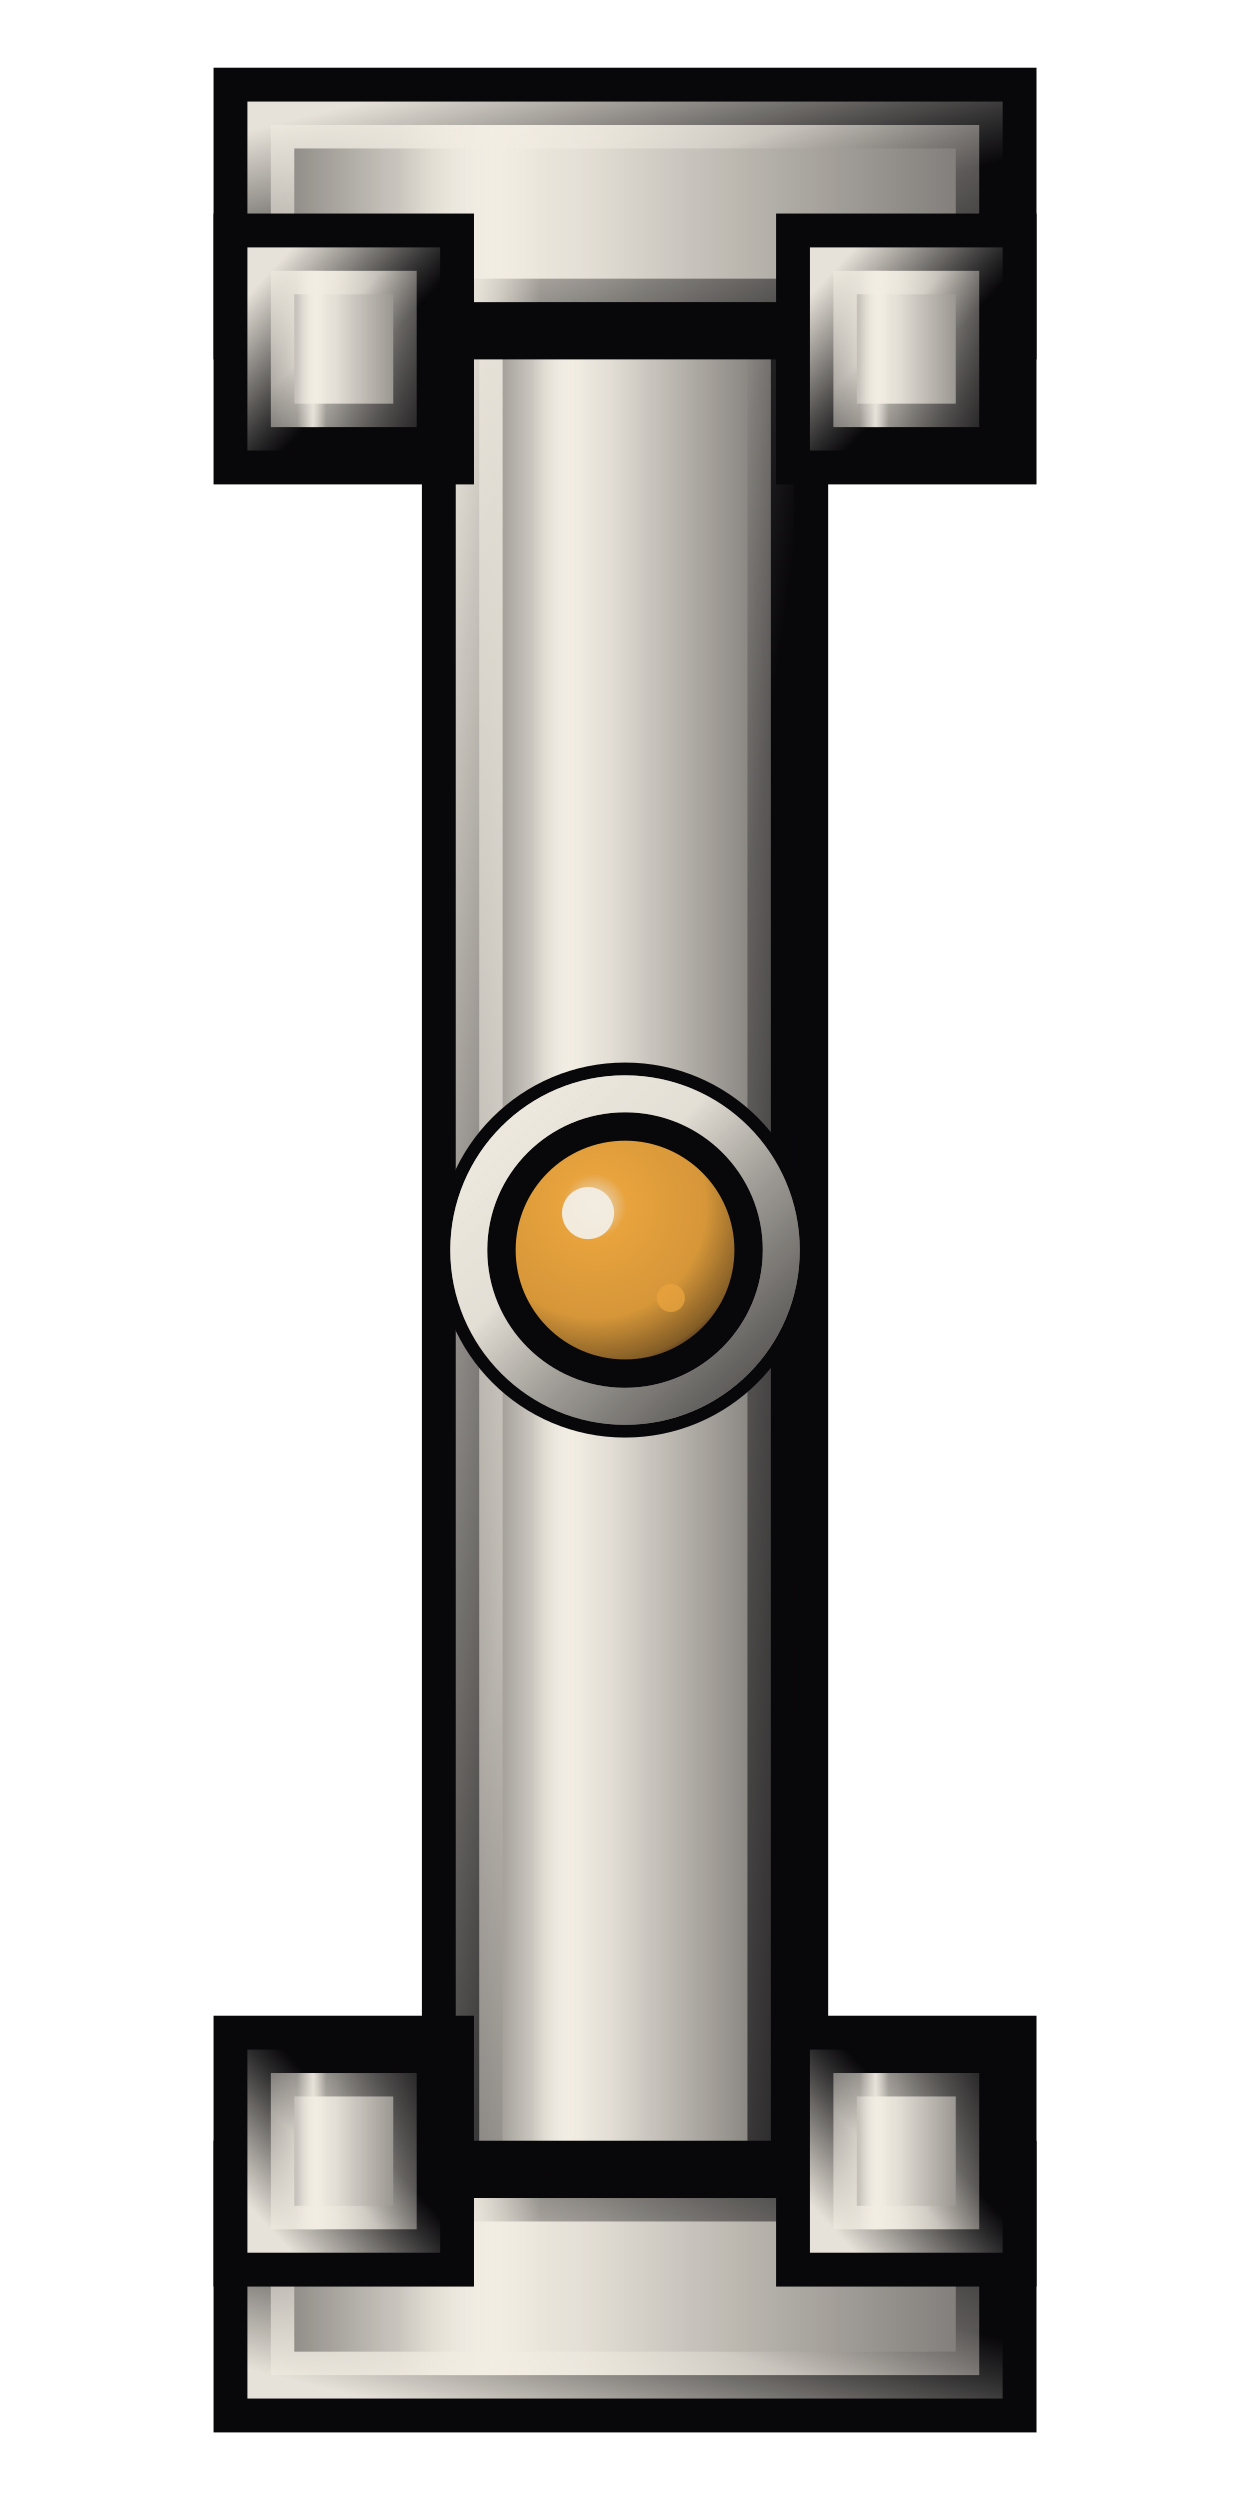
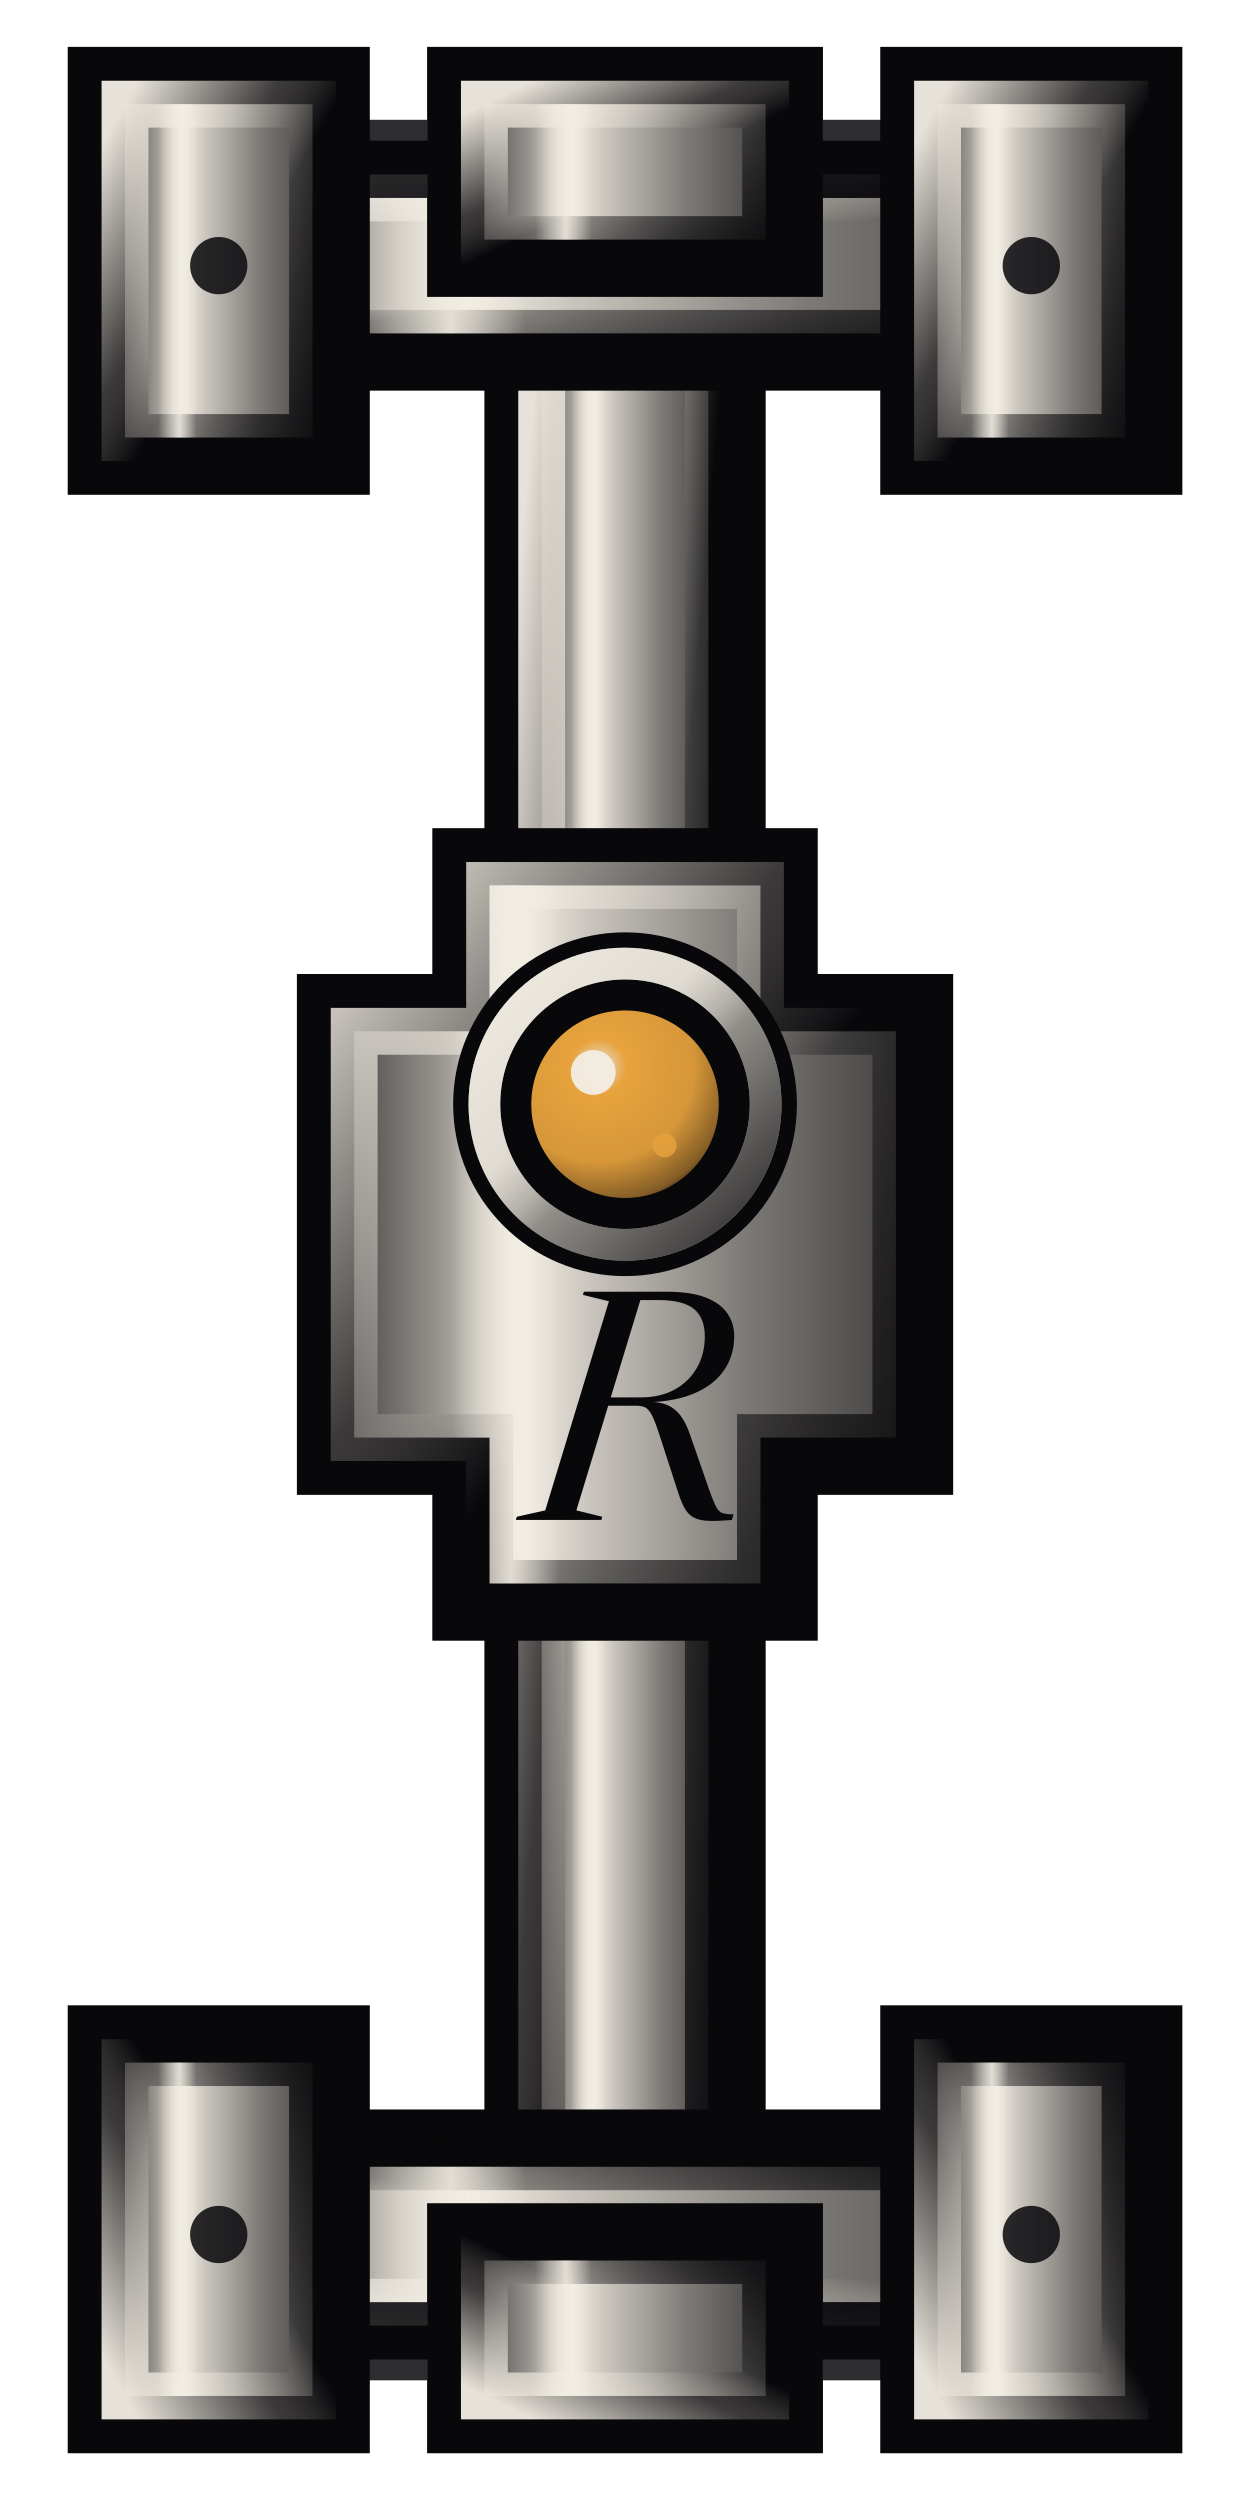
<svg xmlns="http://www.w3.org/2000/svg" viewBox="0 0 16 32" width="16" height="32">
  <g transform="scale(0.6667)">
    <defs>
      <linearGradient id="im" class="lc-metal" x1="0" y1="0" x2="1" y2="0">
-         <stop offset="0" stop-color="#F2EDE3" stop-opacity=".54" />
-         <stop offset=".16" stop-color="#F2EDE3" stop-opacity=".80" />
+         <stop offset="0" stop-color="#F2EDE3" stop-opacity=".30" />
+         <stop offset=".16" stop-color="#F2EDE3" stop-opacity=".62" />
        <stop offset=".31" stop-color="#F2EDE3" stop-opacity="1" />
-         <stop offset=".44" stop-color="#F2EDE3" stop-opacity=".94" />
-         <stop offset=".72" stop-color="#F2EDE3" stop-opacity=".72" />
-         <stop offset="1" stop-color="#F2EDE3" stop-opacity=".50" />
+         <stop offset=".44" stop-color="#F2EDE3" stop-opacity=".82" />
+         <stop offset=".72" stop-color="#F2EDE3" stop-opacity=".50" />
+         <stop offset="1" stop-color="#F2EDE3" stop-opacity=".26" />
      </linearGradient>
      <linearGradient id="ie" class="lc-rim" x1="0" y1="0" x2="1" y2="1">
        <stop offset="0" stop-color="#F2EDE3" stop-opacity=".95" />
-         <stop offset=".38" stop-color="#F2EDE3" stop-opacity=".34" />
-         <stop offset=".62" stop-color="#08070A" stop-opacity=".30" />
-         <stop offset="1" stop-color="#08070A" stop-opacity=".70" />
+         <stop offset=".38" stop-color="#F2EDE3" stop-opacity=".22" />
+         <stop offset=".56" stop-color="#08070A" stop-opacity=".35" />
+         <stop offset="1" stop-color="#08070A" stop-opacity=".85" />
      </linearGradient>
      <linearGradient id="is" class="lc-spec" x1="0" y1="0" x2="1" y2="0">
        <stop offset=".18" stop-color="#F2EDE3" stop-opacity="0" />
        <stop offset=".29" stop-color="#F2EDE3" stop-opacity=".85" />
        <stop offset=".38" stop-color="#F2EDE3" stop-opacity="0" />
      </linearGradient>
      <radialGradient id="io" cx=".5" cy=".5" r=".5">
        <stop offset=".55" stop-color="#08070A" stop-opacity="0" />
        <stop offset="1" stop-color="#08070A" stop-opacity=".7" />
      </radialGradient>
      <radialGradient id="ig" cx=".36" cy=".30" r=".82">
        <stop offset="0" stop-color="#F2EDE3" stop-opacity=".95" />
        <stop offset=".18" stop-color="#E8A33D" />
        <stop offset=".62" stop-color="#E8A33D" stop-opacity=".92" />
        <stop offset=".88" stop-color="#E8A33D" stop-opacity=".55" />
        <stop offset="1" stop-color="#08070A" stop-opacity=".55" />
      </radialGradient>
    </defs>
    <g class="lc-shaft">
-       <rect x="9.2" y="4.4" width="5.6" height="39.2" fill="#08070A" stroke="#08070A" stroke-width="2.2" stroke-linejoin="miter" />
-       <rect x="9.2" y="4.4" width="5.6" height="39.2" fill="url(#im)" />
-       <rect x="9.2" y="4.4" width="5.6" height="39.2" fill="none" stroke="url(#ie)" stroke-width=".9" />
-       <rect x="9.2" y="4.4" width="5.6" height="39.2" fill="url(#is)" />
+       <rect x="10.4" y="6" width="3.2" height="36" fill="#08070A" stroke="#08070A" stroke-width="2.2" stroke-linejoin="miter" />
+       <rect x="10.4" y="6" width="3.2" height="36" fill="url(#im)" />
+       <rect x="10.4" y="6" width="3.2" height="36" fill="none" stroke="url(#ie)" stroke-width=".9" />
+       <rect x="10.4" y="6" width="3.2" height="36" fill="url(#is)" />
    </g>
    <g id="it">
      <g>
-         <rect x="5.2" y="2.4" width="13.6" height="3.4" fill="#08070A" stroke="#08070A" stroke-width="2.2" stroke-linejoin="miter" />
-         <rect x="5.2" y="2.4" width="13.6" height="3.4" fill="url(#im)" />
-         <rect x="5.2" y="2.4" width="13.6" height="3.4" fill="none" stroke="url(#ie)" stroke-width=".9" />
-         <rect x="5.2" y="2.4" width="13.6" height="3.4" fill="url(#is)" />
+         <rect x="4" y="3.8" width="16" height="2.6" fill="#08070A" stroke="#08070A" stroke-width="2.2" stroke-linejoin="miter" />
+         <rect x="4" y="3.8" width="16" height="2.6" fill="url(#im)" />
+         <rect x="4" y="3.8" width="16" height="2.6" fill="none" stroke="url(#ie)" stroke-width=".9" />
+         <rect x="4" y="3.8" width="16" height="2.6" fill="url(#is)" />
      </g>
      <g>
-         <rect x="5.2" y="5.2" width="2.8" height="3" fill="#08070A" stroke="#08070A" stroke-width="2.2" stroke-linejoin="miter" />
-         <rect x="5.2" y="5.2" width="2.8" height="3" fill="url(#im)" />
-         <rect x="5.2" y="5.2" width="2.8" height="3" fill="none" stroke="url(#ie)" stroke-width=".9" />
-         <rect x="5.2" y="5.2" width="2.8" height="3" fill="url(#is)" />
+         <rect x="2.4" y="2" width="3.6" height="6.4" fill="#08070A" stroke="#08070A" stroke-width="2.2" stroke-linejoin="miter" />
+         <rect x="2.4" y="2" width="3.6" height="6.4" fill="url(#im)" />
+         <rect x="2.4" y="2" width="3.6" height="6.4" fill="none" stroke="url(#ie)" stroke-width=".9" />
+         <rect x="2.4" y="2" width="3.6" height="6.4" fill="url(#is)" />
      </g>
      <g>
-         <rect x="16" y="5.2" width="2.8" height="3" fill="#08070A" stroke="#08070A" stroke-width="2.2" stroke-linejoin="miter" />
-         <rect x="16" y="5.2" width="2.8" height="3" fill="url(#im)" />
-         <rect x="16" y="5.2" width="2.8" height="3" fill="none" stroke="url(#ie)" stroke-width=".9" />
-         <rect x="16" y="5.2" width="2.8" height="3" fill="url(#is)" />
+         <rect x="18" y="2" width="3.6" height="6.4" fill="#08070A" stroke="#08070A" stroke-width="2.2" stroke-linejoin="miter" />
+         <rect x="18" y="2" width="3.6" height="6.4" fill="url(#im)" />
+         <rect x="18" y="2" width="3.6" height="6.4" fill="none" stroke="url(#ie)" stroke-width=".9" />
+         <rect x="18" y="2" width="3.6" height="6.4" fill="url(#is)" />
+       </g>
+       <g>
+         <rect x="9.3" y="2" width="5.4" height="2.6" fill="#08070A" stroke="#08070A" stroke-width="2.2" stroke-linejoin="miter" />
+         <rect x="9.3" y="2" width="5.4" height="2.6" fill="url(#im)" />
+         <rect x="9.3" y="2" width="5.4" height="2.6" fill="none" stroke="url(#ie)" stroke-width=".9" />
+         <rect x="9.3" y="2" width="5.4" height="2.6" fill="url(#is)" />
+       </g>
+       <g fill="#08070A" opacity=".85">
+         <rect x="6.7" y="2.3" width="1.5" height="1.5" />
+         <rect x="15.8" y="2.3" width="1.5" height="1.5" />
+         <circle cx="4.2" cy="5.1" r=".55" />
+         <circle cx="19.8" cy="5.1" r=".55" />
      </g>
    </g>
    <use href="#it" transform="translate(0 48) scale(1 -1)" />
-     <circle cx="12" cy="24" r="3.60" fill="#08070A" />
-     <circle cx="12" cy="24" r="3.00" fill="none" stroke="#F2EDE3" stroke-width="0.71" opacity=".9" />
-     <circle cx="12" cy="24" r="3.00" fill="none" stroke="url(#ie)" stroke-width="0.71" />
-     <circle class="lc-gem" cx="12" cy="24" r="2.1" fill="url(#ig)" />
-     <circle cx="11.29" cy="23.29" r="0.50" fill="#F2EDE3" opacity=".95" />
-     <circle cx="12.88" cy="24.92" r="0.27" fill="#E8A33D" opacity=".8" />
+     <g>
+       <path d="M9.4 17H14.6V19.8H17.2V27.6H14.6V30.4H9.4V27.6H6.8V19.8H9.4Z" fill="#08070A" stroke="#08070A" stroke-width="2.2" stroke-linejoin="miter" />
+       <path d="M9.4 17H14.6V19.8H17.2V27.6H14.6V30.4H9.4V27.6H6.8V19.8H9.4Z" fill="url(#im)" />
+       <path d="M9.4 17H14.6V19.8H17.2V27.6H14.6V30.4H9.4V27.6H6.8V19.8H9.4Z" fill="none" stroke="url(#ie)" stroke-width=".9" />
+       <path d="M9.4 17H14.6V19.8H17.2V27.6H14.6V30.4H9.4V27.6H6.8V19.8H9.4Z" fill="url(#is)" />
+     </g>
+     <circle cx="12" cy="21.2" r="3.30" fill="#08070A" />
+     <circle cx="12" cy="21.2" r="2.70" fill="none" stroke="#F2EDE3" stroke-width="0.61" opacity=".9" />
+     <circle cx="12" cy="21.2" r="2.70" fill="none" stroke="url(#ie)" stroke-width="0.61" />
+     <circle class="lc-gem" cx="12" cy="21.2" r="1.8" fill="url(#ig)" />
+     <circle cx="11.39" cy="20.59" r="0.43" fill="#F2EDE3" opacity=".95" />
+     <circle cx="12.76" cy="21.99" r="0.23" fill="#E8A33D" opacity=".8" />
+     <path d="M34.11 30.83Q36.62 30.83 38.49 29.81Q40.36 28.78 41.40 26.97Q42.44 25.17 42.44 22.85Q42.44 20.43 41.02 19.26Q39.60 18.09 36.26 18.09H30.91L31.25 17.00H37.43Q40.59 17.00 42.53 17.75Q44.47 18.50 45.38 19.82Q46.29 21.14 46.29 22.83Q46.29 25.31 44.99 27.23Q43.70 29.14 41.21 30.24Q38.73 31.35 35.13 31.46V31.41Q36.62 31.41 37.62 31.87Q38.62 32.33 39.30 33.26Q39.98 34.19 40.48 35.63L43.05 43.03Q43.57 44.49 43.92 45.15Q44.26 45.81 44.76 45.97Q45.27 46.14 46.21 46.14L45.98 46.87Q44.10 47.04 42.92 46.99Q41.73 46.94 41.01 46.56Q40.29 46.18 39.84 45.41Q39.40 44.64 38.98 43.36L36.51 35.76Q35.95 34.00 35.53 33.19Q35.11 32.38 34.65 32.15Q34.19 31.92 33.44 31.92H26.67L27.01 30.83ZM25.63 45.62 29.01 46.45 28.91 46.87H17.71L17.84 46.45L21.56 45.62L29.89 18.25L26.49 17.42L26.61 17.00H34.34Z" transform="translate(12.00 27.00) scale(0.1467) translate(-32 -32)" fill="#08070A" />
  </g>
</svg>
